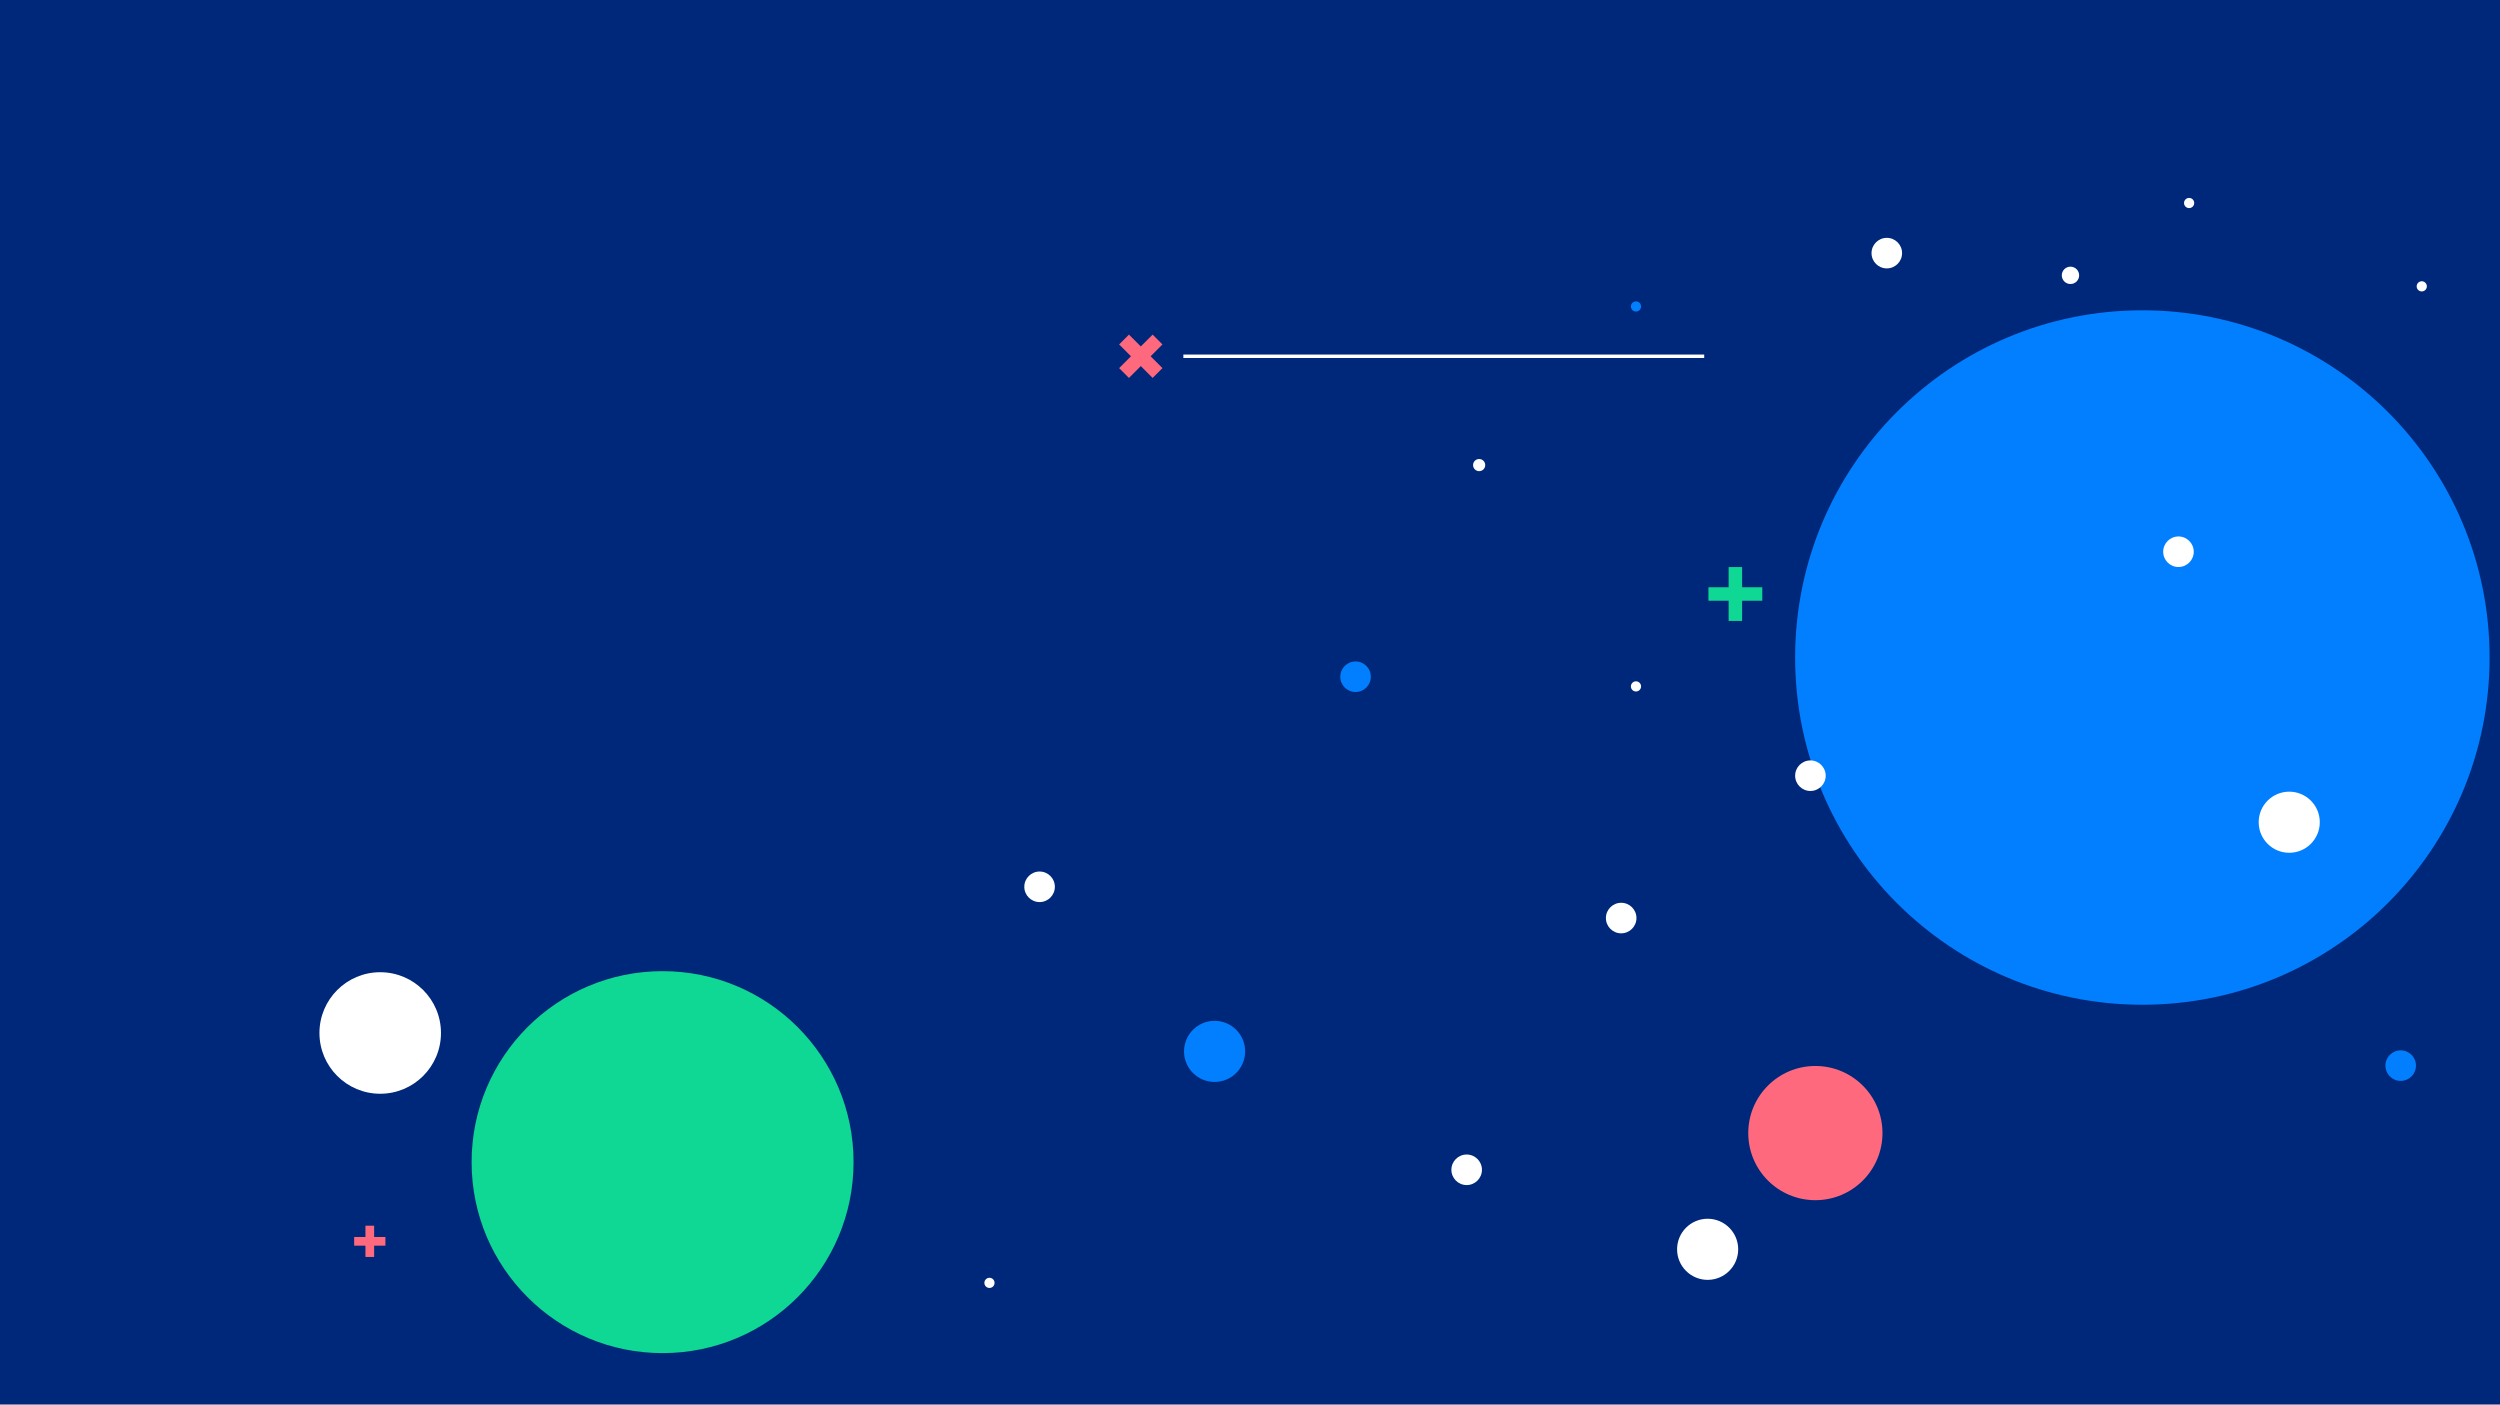
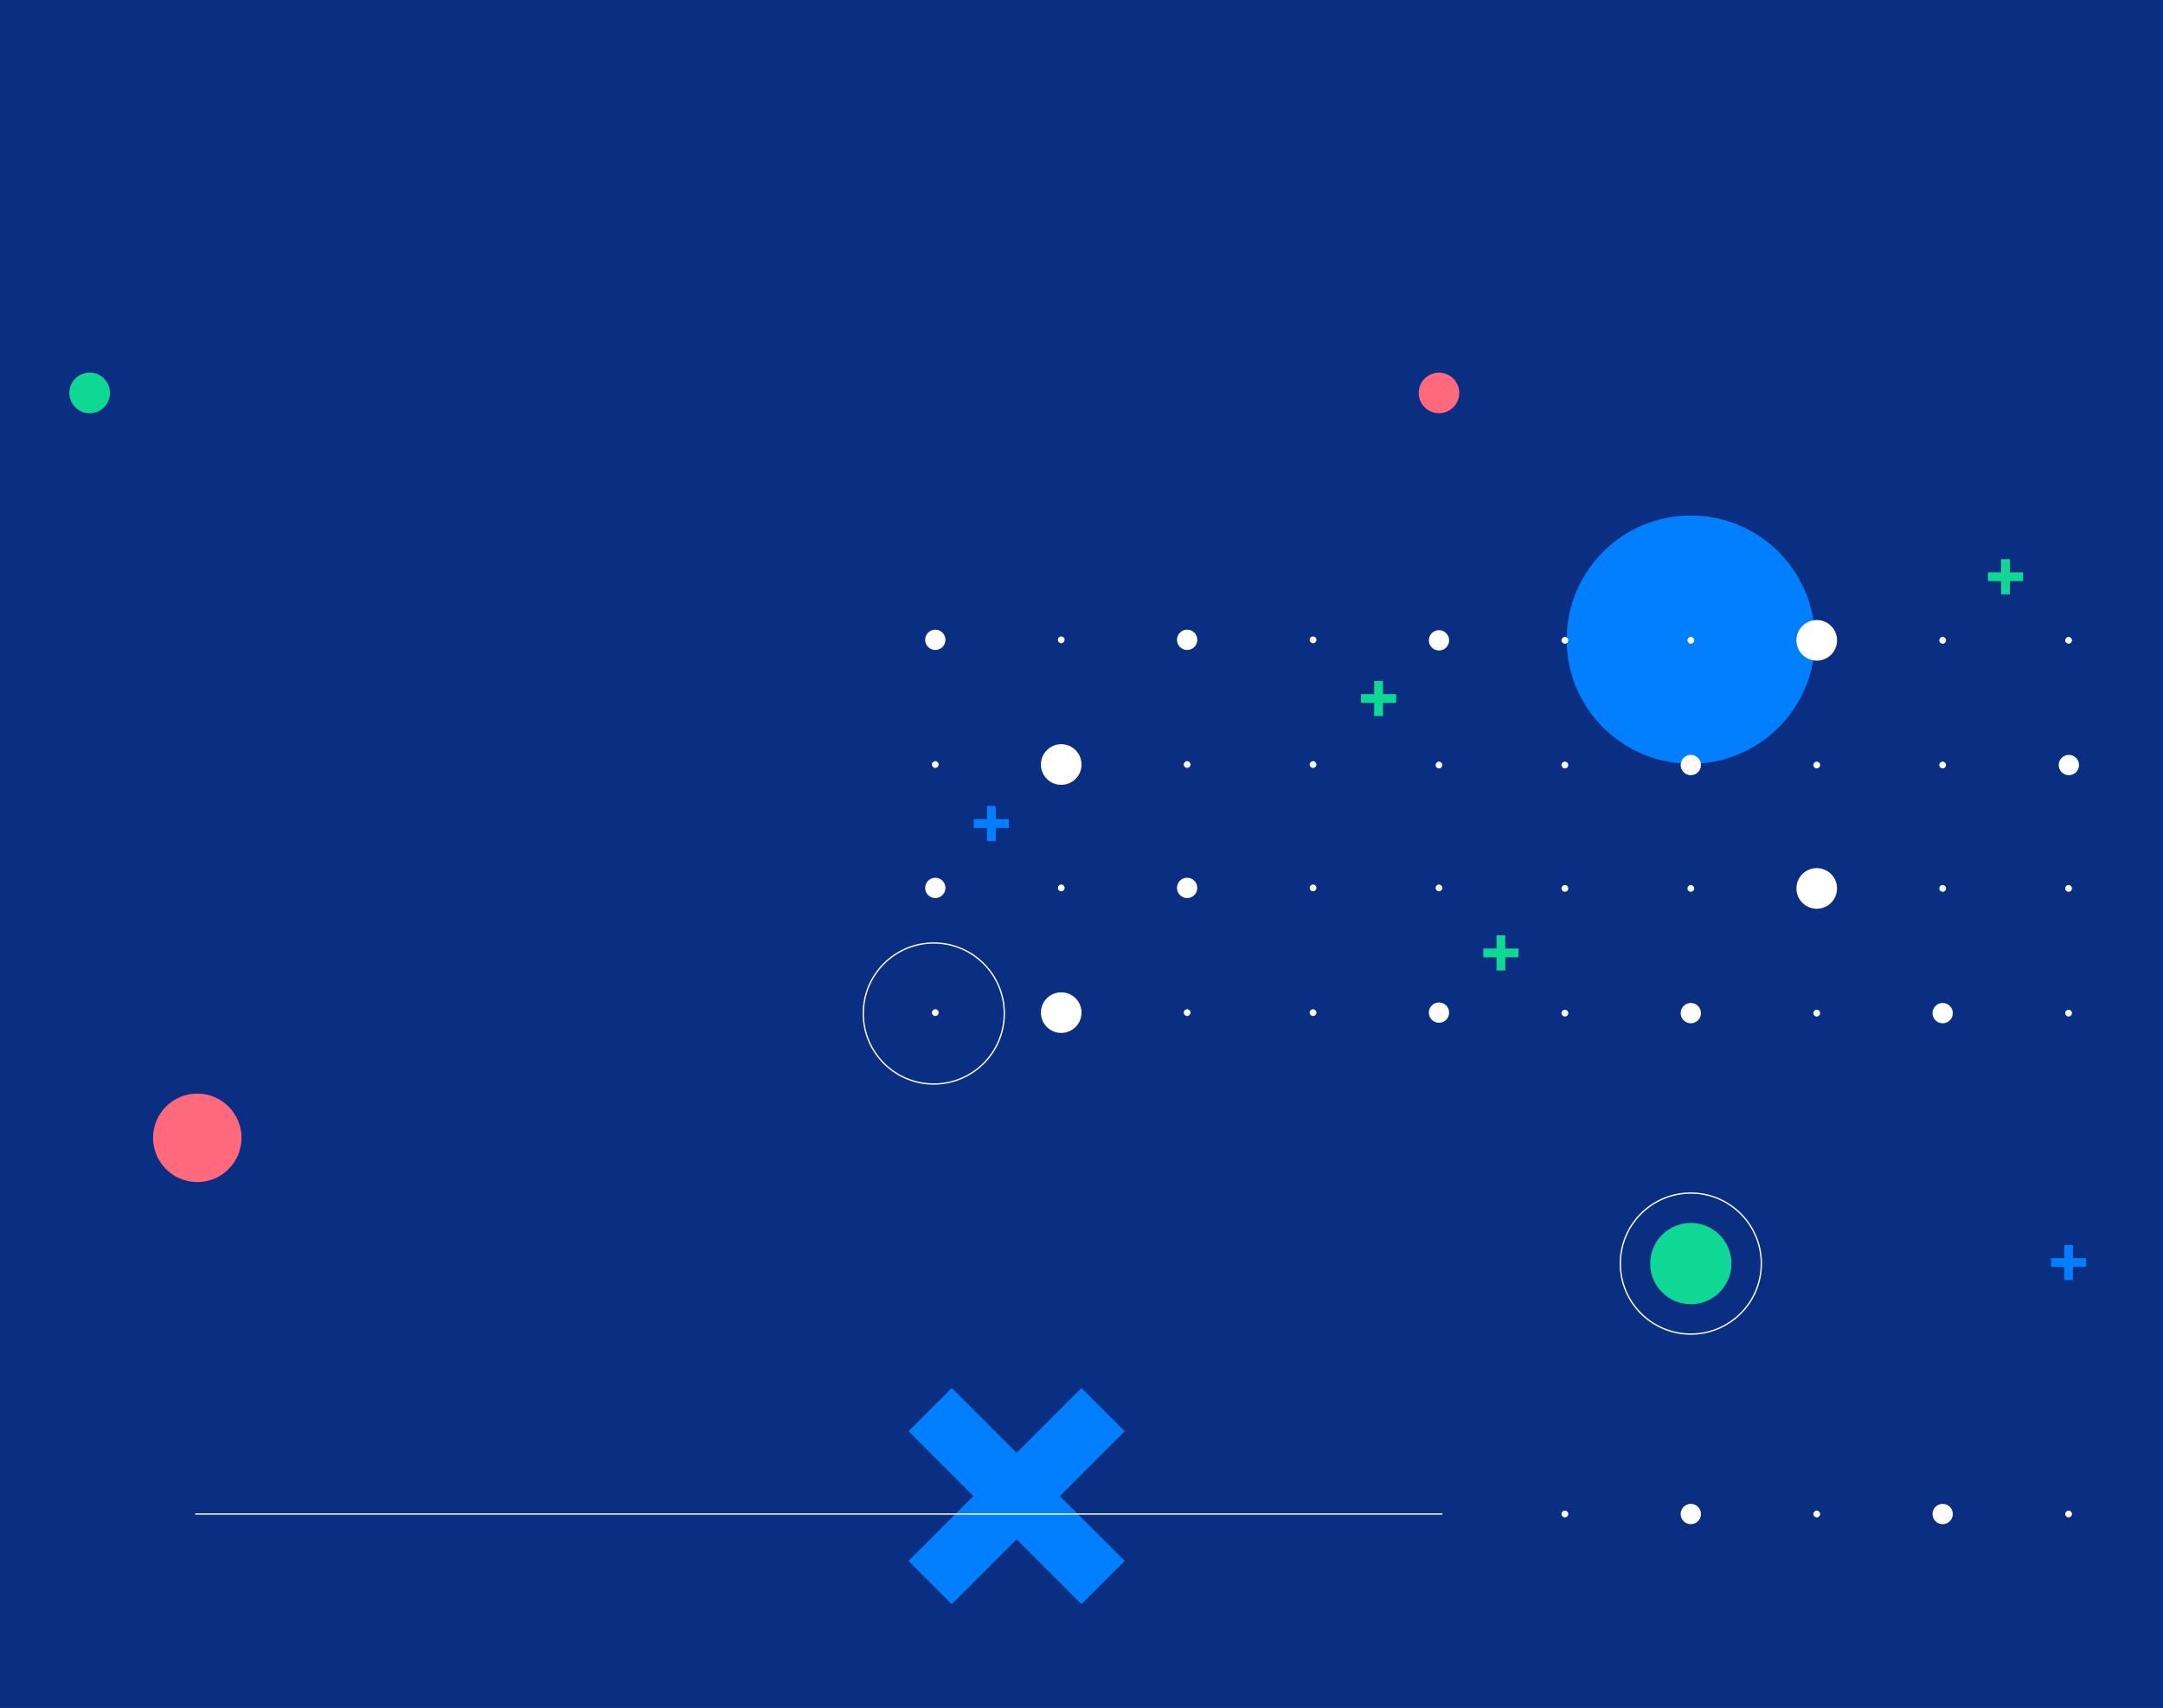
- <svg xmlns="http://www.w3.org/2000/svg" xmlns:xlink="http://www.w3.org/1999/xlink" width="1440px" height="809px" viewBox="0 0 1440 809" version="1.1">
-   <defs>
-     <polygon id="path-1" points="0 809 1440 809 1440 0 0 0" />
-   </defs>
-   <g id="Page-1" stroke="none" stroke-width="1" fill="none" fill-rule="evenodd">
-     <g id="top-bg2">
-       <mask id="mask-2" fill="white">
-         <use xlink:href="#path-1" />
-       </mask>
-       <use id="Fill-1-Copy" fill="#00287A" fill-rule="nonzero" xlink:href="#path-1" />
-       <g id="Group-1405" mask="url(#mask-2)">
-         <g transform="translate(184, 114)">
-           <g id="Group" stroke="none" stroke-width="1" fill="none" fill-rule="evenodd" transform="translate(463, 81)">
-             <path d="M19.743,0.567 L0.447,19.862" id="Stroke-1376" stroke="#FF697E" stroke-width="8" />
-             <path d="M19.743,19.862 L0.447,0.567" id="Stroke-1378" stroke="#FF697E" stroke-width="8" />
-             <path d="M334.622,10.214 L34.622,10.214" id="Stroke-1388" stroke="#FFFFFF" stroke-width="1.992" />
+ <svg xmlns="http://www.w3.org/2000/svg" width="1440px" height="1137px" viewBox="0 0 1440 1137" version="1.1">
+   <defs />
+   <g id="Web" stroke="none" stroke-width="1" fill="none" fill-rule="evenodd">
+     <g id="Desktop-HD">
+       <g id="BG" transform="translate(-839, -29)">
+         <g id="Group" transform="translate(0, 29)">
+           <g id="Group-122">
+             <g id="Group-18">
+               <g id="hero-BG" transform="translate(839, 0)">
+                 <rect id="Rectangle-2" fill="#092E82" x="0" y="0" width="1440" height="1137" />
+                 <path d="M999.207,622.665 L999.207,646.061" id="Stroke-94" stroke="#0FD895" stroke-width="5.849" />
+                 <path d="M1010.905,634.362 L987.509,634.362" id="Stroke-96" stroke="#0FD895" stroke-width="5.849" />
+                 <path d="M917.773,476.709 L917.773,453.313" id="Stroke-148" stroke="#0FD895" stroke-width="5.849" />
+                 <path d="M906.075,465.01 L929.471,465.01" id="Stroke-150" stroke="#0FD895" stroke-width="5.849" />
+                 <path d="M1335.156,372.238 L1335.156,395.634" id="Stroke-90" stroke="#0FD895" stroke-width="5.849" />
+                 <path d="M1346.854,383.937 L1323.458,383.937" id="Stroke-92" stroke="#0FD895" stroke-width="5.849" />
+                 <path d="M1152.699,841.167 C1152.699,856.105 1140.589,868.215 1125.651,868.215 C1110.713,868.215 1098.603,856.105 1098.603,841.167 C1098.603,826.229 1110.713,814.119 1125.651,814.119 C1140.589,814.119 1152.699,826.229 1152.699,841.167" id="Fill-2" fill="#0FD895" />
+                 <path d="M1172.591,841.167 C1172.591,867.091 1151.575,888.106 1125.652,888.106 C1099.728,888.106 1078.712,867.091 1078.712,841.167 C1078.712,815.243 1099.728,794.228 1125.652,794.228 C1151.575,794.228 1172.591,815.243 1172.591,841.167 Z" id="Stroke-4" stroke="#FFFFFF" stroke-width="0.877" />
+                 <path d="M957.99,275.081 C950.534,275.081 944.49,269.037 944.49,261.581 C944.49,254.125 950.534,248.081 957.99,248.081 C965.445,248.081 971.49,254.125 971.49,261.581 C971.49,269.037 965.445,275.081 957.99,275.081" id="Fill-6" fill="#FF697E" />
+                 <path d="M668.606,674.699 C668.606,700.623 647.591,721.638 621.667,721.638 C595.742,721.638 574.727,700.623 574.727,674.699 C574.727,648.775 595.742,627.76 621.667,627.76 C647.591,627.76 668.606,648.775 668.606,674.699 Z" id="Stroke-8" stroke="#FFFFFF" stroke-width="0.877" />
+                 <path d="M1208.296,425.821 C1208.296,380.178 1171.295,343.176 1125.651,343.176 C1080.008,343.176 1043.007,380.178 1043.007,425.821 C1043.007,471.465 1080.008,508.466 1125.651,508.466 C1171.295,508.466 1208.296,471.465 1208.296,425.821" id="Fill-16" fill="#017FFF" />
+                 <path d="M160.788,757.465 C160.788,773.73 147.602,786.914 131.338,786.914 C115.073,786.914 101.888,773.73 101.888,757.465 C101.888,741.199 115.073,728.014 131.338,728.014 C147.602,728.014 160.788,741.199 160.788,757.465" id="Fill-18" fill="#FF697E" />
+                 <path d="M73.223,261.581 C73.223,269.05 67.168,275.105 59.699,275.105 C52.23,275.105 46.175,269.05 46.175,261.581 C46.175,254.112 52.23,248.057 59.699,248.057 C67.168,248.057 73.223,254.112 73.223,261.581" id="Fill-20" fill="#0FD895" />
+                 <path d="M1377.144,828.824 L1377.144,852.141" id="Stroke-22" stroke="#017FFF" stroke-width="5.829" />
+                 <path d="M1388.802,840.483 L1365.485,840.483" id="Stroke-24" stroke="#017FFF" stroke-width="5.829" />
+                 <path d="M734.34,938.391 L619.231,1053.5" id="Stroke-26" stroke="#017FFF" stroke-width="40.697" />
+                 <path d="M734.34,1053.501 L619.231,938.392" id="Stroke-28" stroke="#017FFF" stroke-width="40.697" />
+                 <path d="M957.99,511.542 C956.745,511.542 955.736,510.533 955.736,509.288 C955.736,508.043 956.745,507.034 957.99,507.034 C959.234,507.034 960.244,508.043 960.244,509.288 C960.244,510.533 959.234,511.542 957.99,511.542" id="Fill-32" fill="#FFFFFF" />
+                 <path d="M957.99,433.032 C954.255,433.032 951.227,430.004 951.227,426.27 C951.227,422.535 954.255,419.508 957.99,419.508 C961.724,419.508 964.752,422.535 964.752,426.27 C964.752,430.004 961.724,433.032 957.99,433.032" id="Fill-36" fill="#FFFFFF" />
+                 <path d="M1041.82,428.524 C1040.576,428.524 1039.566,427.514 1039.566,426.269 C1039.566,425.024 1040.576,424.015 1041.82,424.015 C1043.065,424.015 1044.074,425.024 1044.074,426.269 C1044.074,427.514 1043.065,428.524 1041.82,428.524" id="Fill-38" fill="#FFFFFF" />
+                 <path d="M1041.82,511.542 C1040.576,511.542 1039.566,510.533 1039.566,509.288 C1039.566,508.043 1040.576,507.034 1041.82,507.034 C1043.065,507.034 1044.074,508.043 1044.074,509.288 C1044.074,510.533 1043.065,511.542 1041.82,511.542" id="Fill-40" fill="#FFFFFF" />
+                 <path d="M1125.651,428.524 C1124.406,428.524 1123.397,427.514 1123.397,426.269 C1123.397,425.024 1124.406,424.015 1125.651,424.015 C1126.896,424.015 1127.905,425.024 1127.905,426.269 C1127.905,427.514 1126.896,428.524 1125.651,428.524" id="Fill-42" fill="#FFFFFF" />
+                 <path d="M1209.481,439.794 C1202.012,439.794 1195.958,433.739 1195.958,426.27 C1195.958,418.801 1202.012,412.746 1209.481,412.746 C1216.951,412.746 1223.005,418.801 1223.005,426.27 C1223.005,433.739 1216.951,439.794 1209.481,439.794" id="Fill-44" fill="#FFFFFF" />
+                 <path d="M1293.312,428.524 C1292.068,428.524 1291.059,427.514 1291.059,426.269 C1291.059,425.024 1292.068,424.015 1293.312,424.015 C1294.557,424.015 1295.566,425.024 1295.566,426.269 C1295.566,427.514 1294.557,428.524 1293.312,428.524" id="Fill-46" fill="#FFFFFF" />
+                 <path d="M1377.144,428.524 C1375.899,428.524 1374.89,427.514 1374.89,426.269 C1374.89,425.024 1375.899,424.015 1377.144,424.015 C1378.388,424.015 1379.398,425.024 1379.398,426.269 C1379.398,427.514 1378.388,428.524 1377.144,428.524" id="Fill-48" fill="#FFFFFF" />
+                 <path d="M1209.481,511.542 C1208.237,511.542 1207.227,510.533 1207.227,509.288 C1207.227,508.043 1208.237,507.034 1209.481,507.034 C1210.726,507.034 1211.736,508.043 1211.736,509.288 C1211.736,510.533 1210.726,511.542 1209.481,511.542" id="Fill-50" fill="#FFFFFF" />
+                 <path d="M1377.325,516.05 C1373.591,516.05 1370.563,513.023 1370.563,509.288 C1370.563,505.553 1373.591,502.526 1377.325,502.526 C1381.059,502.526 1384.087,505.553 1384.087,509.288 C1384.087,513.023 1381.059,516.05 1377.325,516.05" id="Fill-52" fill="#FFFFFF" />
+                 <path d="M1125.651,516.05 C1121.917,516.05 1118.889,513.023 1118.889,509.288 C1118.889,505.553 1121.917,502.526 1125.651,502.526 C1129.385,502.526 1132.413,505.553 1132.413,509.288 C1132.413,513.023 1129.385,516.05 1125.651,516.05" id="Fill-54" fill="#FFFFFF" />
+                 <path d="M1293.312,511.542 C1292.068,511.542 1291.059,510.533 1291.059,509.288 C1291.059,508.043 1292.068,507.034 1293.312,507.034 C1294.557,507.034 1295.566,508.043 1295.566,509.288 C1295.566,510.533 1294.557,511.542 1293.312,511.542" id="Fill-56" fill="#FFFFFF" />
+                 <path d="M1041.82,676.701 C1040.576,676.701 1039.566,675.691 1039.566,674.446 C1039.566,673.202 1040.576,672.192 1041.82,672.192 C1043.065,672.192 1044.074,673.202 1044.074,674.446 C1044.074,675.691 1043.065,676.701 1041.82,676.701" id="Fill-60" fill="#FFFFFF" />
+                 <path d="M1041.82,593.682 C1040.576,593.682 1039.566,592.673 1039.566,591.428 C1039.566,590.183 1040.576,589.174 1041.82,589.174 C1043.065,589.174 1044.074,590.183 1044.074,591.428 C1044.074,592.673 1043.065,593.682 1041.82,593.682" id="Fill-62" fill="#FFFFFF" />
+                 <path d="M1125.651,593.682 C1124.406,593.682 1123.397,592.673 1123.397,591.428 C1123.397,590.183 1124.406,589.174 1125.651,589.174 C1126.896,589.174 1127.905,590.183 1127.905,591.428 C1127.905,592.673 1126.896,593.682 1125.651,593.682" id="Fill-64" fill="#FFFFFF" />
+                 <path d="M1209.481,604.952 C1202.012,604.952 1195.958,598.897 1195.958,591.429 C1195.958,583.959 1202.012,577.905 1209.481,577.905 C1216.951,577.905 1223.005,583.959 1223.005,591.429 C1223.005,598.897 1216.951,604.952 1209.481,604.952" id="Fill-66" fill="#FFFFFF" />
+                 <path d="M1293.312,593.682 C1292.068,593.682 1291.059,592.673 1291.059,591.428 C1291.059,590.183 1292.068,589.174 1293.312,589.174 C1294.557,589.174 1295.566,590.183 1295.566,591.428 C1295.566,592.673 1294.557,593.682 1293.312,593.682" id="Fill-68" fill="#FFFFFF" />
+                 <path d="M1377.144,593.682 C1375.899,593.682 1374.89,592.673 1374.89,591.428 C1374.89,590.183 1375.899,589.174 1377.144,589.174 C1378.388,589.174 1379.398,590.183 1379.398,591.428 C1379.398,592.673 1378.388,593.682 1377.144,593.682" id="Fill-70" fill="#FFFFFF" />
+                 <path d="M1209.481,676.701 C1208.237,676.701 1207.227,675.691 1207.227,674.446 C1207.227,673.202 1208.237,672.192 1209.481,672.192 C1210.726,672.192 1211.736,673.202 1211.736,674.446 C1211.736,675.691 1210.726,676.701 1209.481,676.701" id="Fill-72" fill="#FFFFFF" />
+                 <path d="M1293.312,681.209 C1289.579,681.209 1286.551,678.182 1286.551,674.446 C1286.551,670.712 1289.579,667.685 1293.312,667.685 C1297.046,667.685 1300.074,670.712 1300.074,674.446 C1300.074,678.182 1297.046,681.209 1293.312,681.209" id="Fill-74" fill="#FFFFFF" />
+                 <path d="M1125.651,681.209 C1121.917,681.209 1118.889,678.182 1118.889,674.446 C1118.889,670.712 1121.917,667.685 1125.651,667.685 C1129.385,667.685 1132.413,670.712 1132.413,674.446 C1132.413,678.182 1129.385,681.209 1125.651,681.209" id="Fill-76" fill="#FFFFFF" />
+                 <path d="M1377.144,676.701 C1375.899,676.701 1374.89,675.691 1374.89,674.446 C1374.89,673.202 1375.899,672.192 1377.144,672.192 C1378.388,672.192 1379.398,673.202 1379.398,674.446 C1379.398,675.691 1378.388,676.701 1377.144,676.701" id="Fill-78" fill="#FFFFFF" />
+                 <path d="M1041.82,1010.141 C1040.576,1010.141 1039.566,1009.132 1039.566,1007.887 C1039.566,1006.642 1040.576,1005.633 1041.82,1005.633 C1043.065,1005.633 1044.074,1006.642 1044.074,1007.887 C1044.074,1009.132 1043.065,1010.141 1041.82,1010.141" id="Fill-80" fill="#FFFFFF" />
+                 <path d="M1209.481,1010.141 C1208.237,1010.141 1207.227,1009.132 1207.227,1007.887 C1207.227,1006.642 1208.237,1005.633 1209.481,1005.633 C1210.726,1005.633 1211.736,1006.642 1211.736,1007.887 C1211.736,1009.132 1210.726,1010.141 1209.481,1010.141" id="Fill-82" fill="#FFFFFF" />
+                 <path d="M1293.312,1014.649 C1289.579,1014.649 1286.551,1011.622 1286.551,1007.887 C1286.551,1004.153 1289.579,1001.126 1293.312,1001.126 C1297.046,1001.126 1300.074,1004.153 1300.074,1007.887 C1300.074,1011.622 1297.046,1014.649 1293.312,1014.649" id="Fill-84" fill="#FFFFFF" />
+                 <path d="M1125.651,1014.649 C1121.917,1014.649 1118.889,1011.622 1118.889,1007.887 C1118.889,1004.153 1121.917,1001.126 1125.651,1001.126 C1129.385,1001.126 1132.413,1004.153 1132.413,1007.887 C1132.413,1011.622 1129.385,1014.649 1125.651,1014.649" id="Fill-86" fill="#FFFFFF" />
+                 <path d="M1377.144,1010.141 C1375.899,1010.141 1374.89,1009.132 1374.89,1007.887 C1374.89,1006.642 1375.899,1005.633 1377.144,1005.633 C1378.388,1005.633 1379.398,1006.642 1379.398,1007.887 C1379.398,1009.132 1378.388,1010.141 1377.144,1010.141" id="Fill-88" fill="#FFFFFF" />
+                 <path d="M957.99,588.832 C959.234,588.832 960.244,589.841 960.244,591.086 C960.244,592.331 959.234,593.34 957.99,593.34 C956.745,593.34 955.736,592.331 955.736,591.086 C955.736,589.841 956.745,588.832 957.99,588.832" id="Fill-98" fill="#FFFFFF" />
+                 <path d="M957.99,667.342 C961.724,667.342 964.752,670.369 964.752,674.104 C964.752,677.838 961.724,680.865 957.99,680.865 C954.255,680.865 951.227,677.838 951.227,674.104 C951.227,670.369 954.255,667.342 957.99,667.342" id="Fill-102" fill="#FFFFFF" />
+                 <path d="M874.159,671.85 C875.404,671.85 876.413,672.859 876.413,674.104 C876.413,675.349 875.404,676.358 874.159,676.358 C872.914,676.358 871.905,675.349 871.905,674.104 C871.905,672.859 872.914,671.85 874.159,671.85" id="Fill-104" fill="#FFFFFF" />
+                 <path d="M874.159,588.832 C875.404,588.832 876.413,589.841 876.413,591.086 C876.413,592.331 875.404,593.34 874.159,593.34 C872.914,593.34 871.905,592.331 871.905,591.086 C871.905,589.841 872.914,588.832 874.159,588.832" id="Fill-106" fill="#FFFFFF" />
+                 <path d="M790.328,671.85 C791.573,671.85 792.582,672.859 792.582,674.104 C792.582,675.349 791.573,676.358 790.328,676.358 C789.084,676.358 788.074,675.349 788.074,674.104 C788.074,672.859 789.084,671.85 790.328,671.85" id="Fill-108" fill="#FFFFFF" />
+                 <path d="M706.498,660.581 C713.967,660.581 720.021,666.636 720.021,674.104 C720.021,681.573 713.967,687.629 706.498,687.629 C699.029,687.629 692.974,681.573 692.974,674.104 C692.974,666.636 699.029,660.581 706.498,660.581" id="Fill-114" fill="#FFFFFF" />
+                 <path d="M622.667,671.85 C623.912,671.85 624.921,672.859 624.921,674.104 C624.921,675.349 623.912,676.358 622.667,676.358 C621.422,676.358 620.413,675.349 620.413,674.104 C620.413,672.859 621.422,671.85 622.667,671.85" id="Fill-116" fill="#FFFFFF" />
+                 <path d="M706.498,588.832 C707.743,588.832 708.752,589.841 708.752,591.086 C708.752,592.331 707.743,593.34 706.498,593.34 C705.253,593.34 704.244,592.331 704.244,591.086 C704.244,589.841 705.253,588.832 706.498,588.832" id="Fill-118" fill="#FFFFFF" />
+                 <path d="M622.667,584.324 C626.402,584.324 629.429,587.351 629.429,591.086 C629.429,594.82 626.402,597.847 622.667,597.847 C618.933,597.847 615.905,594.82 615.905,591.086 C615.905,587.351 618.933,584.324 622.667,584.324" id="Fill-120" fill="#FFFFFF" />
+                 <path d="M790.328,584.324 C794.063,584.324 797.091,587.351 797.091,591.086 C797.091,594.82 794.063,597.847 790.328,597.847 C786.594,597.847 783.566,594.82 783.566,591.086 C783.566,587.351 786.594,584.324 790.328,584.324" id="Fill-122" fill="#FFFFFF" />
+                 <path d="M874.159,506.692 C875.404,506.692 876.413,507.701 876.413,508.946 C876.413,510.191 875.404,511.2 874.159,511.2 C872.914,511.2 871.905,510.191 871.905,508.946 C871.905,507.701 872.914,506.692 874.159,506.692" id="Fill-128" fill="#FFFFFF" />
+                 <path d="M874.159,423.673 C875.404,423.673 876.413,424.682 876.413,425.927 C876.413,427.172 875.404,428.181 874.159,428.181 C872.914,428.181 871.905,427.172 871.905,425.927 C871.905,424.682 872.914,423.673 874.159,423.673" id="Fill-130" fill="#FFFFFF" />
+                 <path d="M790.328,506.692 C791.573,506.692 792.582,507.701 792.582,508.946 C792.582,510.191 791.573,511.2 790.328,511.2 C789.084,511.2 788.074,510.191 788.074,508.946 C788.074,507.701 789.084,506.692 790.328,506.692" id="Fill-132" fill="#FFFFFF" />
+                 <path d="M706.498,495.422 C713.967,495.422 720.021,501.477 720.021,508.946 C720.021,516.415 713.967,522.47 706.498,522.47 C699.029,522.47 692.974,516.415 692.974,508.946 C692.974,501.477 699.029,495.422 706.498,495.422" id="Fill-134" fill="#FFFFFF" />
+                 <path d="M622.667,506.692 C623.912,506.692 624.921,507.701 624.921,508.946 C624.921,510.191 623.912,511.2 622.667,511.2 C621.422,511.2 620.413,510.191 620.413,508.946 C620.413,507.701 621.422,506.692 622.667,506.692" id="Fill-136" fill="#FFFFFF" />
+                 <path d="M706.498,423.673 C707.743,423.673 708.752,424.682 708.752,425.927 C708.752,427.172 707.743,428.181 706.498,428.181 C705.253,428.181 704.244,427.172 704.244,425.927 C704.244,424.682 705.253,423.673 706.498,423.673" id="Fill-138" fill="#FFFFFF" />
+                 <path d="M622.667,419.166 C626.402,419.166 629.429,422.193 629.429,425.928 C629.429,429.663 626.402,432.69 622.667,432.69 C618.933,432.69 615.905,429.663 615.905,425.928 C615.905,422.193 618.933,419.166 622.667,419.166" id="Fill-140" fill="#FFFFFF" />
+                 <path d="M790.328,419.166 C794.063,419.166 797.091,422.193 797.091,425.928 C797.091,429.663 794.063,432.69 790.328,432.69 C786.594,432.69 783.566,429.663 783.566,425.928 C783.566,422.193 786.594,419.166 790.328,419.166" id="Fill-142" fill="#FFFFFF" />
+                 <path d="M660,559.912 L660,536.516" id="Stroke-144" stroke="#017FFF" stroke-width="5.849" />
+                 <path d="M648.302,548.213 L671.698,548.213" id="Stroke-146" stroke="#017FFF" stroke-width="5.849" />
+                 <path d="M129.979,1007.887 L960.244,1007.887" id="Stroke-155" stroke="#FFFFFF" stroke-width="0.877" />
+               </g>
+             </g>
          </g>
-           <path d="M1250,264.733 C1250,154.276 1160.458,64.734 1050.001,64.734 C939.544,64.734 850,154.276 850,264.733 C850,375.19 939.544,464.732 1050.001,464.732 C1160.458,464.732 1250,375.19 1250,264.733" id="Fill-1269" stroke="none" fill="#017FFF" fill-rule="evenodd" />
-           <path d="M307.646,555.39 C307.646,494.639 258.398,445.391 197.647,445.391 C136.895,445.391 87.646,494.639 87.646,555.39 C87.646,616.142 136.895,665.39 197.647,665.39 C258.398,665.39 307.646,616.142 307.646,555.39" id="Fill-1269-Copy" stroke="none" fill="#0FD895" fill-rule="evenodd" />
-           <path d="M1198.8,508.6 L1198.8,508.6 C1193.94,508.6 1190,504.66 1190,499.8 C1190,494.94 1193.94,491 1198.8,491 C1203.66,491 1207.6,494.94 1207.6,499.8 C1207.6,504.66 1203.66,508.6 1198.8,508.6" id="Fill-1279" stroke="none" fill="#017FFF" fill-rule="evenodd" />
-           <path d="M596.8,284.6 L596.8,284.6 C591.94,284.6 588,280.66 588,275.8 C588,270.94 591.94,267 596.8,267 C601.66,267 605.6,270.94 605.6,275.8 C605.6,280.66 601.66,284.6 596.8,284.6" id="Fill-1279-Copy" stroke="none" fill="#017FFF" fill-rule="evenodd" />
-           <path d="M799.6,623.201 L799.6,623.201 C789.88,623.201 782,615.321 782,605.601 C782,595.88 789.88,588 799.6,588 L799.6,588 C809.32,588 817.2,595.88 817.2,605.601 C817.2,615.321 809.32,623.201 799.6,623.201" id="Fill-1287" stroke="none" fill="#FFFFFF" fill-rule="evenodd" />
-           <path d="M749.8,423.6 L749.8,423.6 C744.94,423.6 741,419.66 741,414.8 L741,414.8 C741,409.94 744.94,406 749.8,406 C754.66,406 758.6,409.94 758.6,414.8 L758.6,414.8 C758.6,419.66 754.66,423.6 749.8,423.6" id="Fill-1297" stroke="none" fill="#FFFFFF" fill-rule="evenodd" />
-           <path d="M515.6,509.201 L515.6,509.201 C505.88,509.201 498,501.321 498,491.601 L498,491.601 C498,481.88 505.88,474 515.6,474 L515.6,474 C525.32,474 533.2,481.88 533.2,491.601 L533.2,491.601 C533.2,501.321 525.32,509.201 515.6,509.201" id="Fill-1313" stroke="none" fill="#017FFF" fill-rule="evenodd" />
-           <path d="M385.933,627.867 L385.933,627.867 C384.313,627.867 383,626.554 383,624.934 C383,623.314 384.313,622 385.933,622 C387.553,622 388.866,623.314 388.866,624.934 C388.866,626.554 387.553,627.867 385.933,627.867" id="Fill-1319" stroke="none" fill="#FFFFFF" fill-rule="evenodd" />
-           <path d="M414.8,405.6 L414.8,405.6 C409.94,405.6 406,401.66 406,396.8 C406,391.94 409.94,388 414.8,388 C419.66,388 423.6,391.94 423.6,396.8 C423.6,401.66 419.66,405.6 414.8,405.6" id="Fill-1321" stroke="none" fill="#FFFFFF" fill-rule="evenodd" />
-           <path d="M660.8,568.6 L660.8,568.6 C655.94,568.6 652,564.66 652,559.8 C652,554.94 655.94,551 660.8,551 C665.66,551 669.6,554.94 669.6,559.8 C669.6,564.66 665.66,568.6 660.8,568.6" id="Fill-1323" stroke="none" fill="#FFFFFF" fill-rule="evenodd" />
-           <path d="M758.324,65.465 L758.324,65.465 C756.704,65.465 755.391,64.152 755.391,62.532 C755.391,60.912 756.704,59.598 758.324,59.598 C759.944,59.598 761.257,60.912 761.257,62.532 C761.257,64.152 759.944,65.465 758.324,65.465" id="Fill-1329" stroke="none" fill="#017FFF" fill-rule="evenodd" />
-           <path d="M1008.59,49.6 L1008.59,49.6 C1005.828,49.6 1003.59,47.362 1003.59,44.6 C1003.59,41.838 1005.828,39.598 1008.59,39.598 C1011.351,39.598 1013.59,41.838 1013.59,44.6 C1013.59,47.362 1011.351,49.6 1008.59,49.6" id="Fill-1343" stroke="none" fill="#FFFFFF" fill-rule="evenodd" />
-           <path d="M1076.933,5.867 L1076.933,5.867 C1075.313,5.867 1074,4.554 1074,2.934 C1074,1.314 1075.313,0 1076.933,0 C1078.553,0 1079.866,1.314 1079.866,2.934 C1079.866,4.554 1078.553,5.867 1076.933,5.867" id="Fill-1345" stroke="none" fill="#FFFFFF" fill-rule="evenodd" />
-           <path d="M902.8,40.6 L902.8,40.6 C897.94,40.6 894,36.66 894,31.8 L894,31.8 C894,26.94 897.94,23 902.8,23 C907.66,23 911.6,26.94 911.6,31.8 L911.6,31.8 C911.6,36.66 907.66,40.6 902.8,40.6" id="Fill-1349" stroke="none" fill="#FFFFFF" fill-rule="evenodd" />
-           <path d="M758.324,284.298 L758.324,284.298 C756.704,284.298 755.391,282.985 755.391,281.365 C755.391,279.745 756.704,278.431 758.324,278.431 C759.944,278.431 761.257,279.745 761.257,281.365 C761.257,282.985 759.944,284.298 758.324,284.298" id="Fill-1353" stroke="none" fill="#FFFFFF" fill-rule="evenodd" />
-           <path d="M667.99,157.39 L667.99,157.39 C666.057,157.39 664.49,155.823 664.49,153.89 C664.49,151.957 666.057,150.389 667.99,150.389 C669.924,150.389 671.49,151.957 671.49,153.89 C671.49,155.823 669.924,157.39 667.99,157.39" id="Fill-1361" stroke="none" fill="#FFFFFF" fill-rule="evenodd" />
-           <path d="M1134.6,377.201 L1134.6,377.201 C1124.88,377.201 1117,369.321 1117,359.601 L1117,359.601 C1117,349.88 1124.88,342 1134.6,342 C1144.32,342 1152.2,349.88 1152.2,359.601 L1152.2,359.601 C1152.2,369.321 1144.32,377.201 1134.6,377.201" id="Fill-1363" stroke="none" fill="#FFFFFF" fill-rule="evenodd" />
-           <path d="M861.653,577.305 L861.653,577.305 C840.306,577.305 823,560 823,538.652 L823,538.652 C823,517.305 840.306,500 861.653,500 C883,500 900.306,517.305 900.306,538.652 L900.306,538.652 C900.306,560 883,577.305 861.653,577.305" id="Fill-1365" stroke="none" fill="#FF697E" fill-rule="evenodd" />
-           <path d="M35,515.999 L35,515.999 C15.67,515.999 0,500.33 0,480.999 L0,480.999 C0,461.67 15.67,446 35,446 C54.33,446 70,461.67 70,480.999 L70,480.999 C70,500.33 54.33,515.999 35,515.999" id="Fill-1365-Copy" stroke="none" fill="#FFFFFF" fill-rule="evenodd" />
-           <path d="M1210.933,53.867 L1210.933,53.867 C1209.313,53.867 1208,52.554 1208,50.934 C1208,49.314 1209.313,48 1210.933,48 C1212.553,48 1213.866,49.314 1213.866,50.934 C1213.866,52.554 1212.553,53.867 1210.933,53.867" id="Fill-1370" stroke="none" fill="#FFFFFF" fill-rule="evenodd" />
-           <path d="M1070.8,212.6 L1070.8,212.6 C1065.94,212.6 1062,208.66 1062,203.8 C1062,198.94 1065.94,195 1070.8,195 C1075.66,195 1079.6,198.94 1079.6,203.8 C1079.6,208.66 1075.66,212.6 1070.8,212.6" id="Fill-1372" stroke="none" fill="#FFFFFF" fill-rule="evenodd" />
-           <path d="M858.8,341.6 L858.8,341.6 C853.94,341.6 850,337.66 850,332.8 C850,327.94 853.94,324 858.8,324 C863.66,324 867.6,327.94 867.6,332.8 C867.6,337.66 863.66,341.6 858.8,341.6" id="Fill-1374" stroke="none" fill="#FFFFFF" fill-rule="evenodd" />
-           <path d="M29,592 L29,610" id="Stroke-1380" stroke="#FF697E" stroke-width="5" fill="none" />
-           <path d="M38,601 L20,601" id="Stroke-1382" stroke="#FF697E" stroke-width="5" fill="none" />
-           <path d="M815.571,212.634 L815.571,243.655" id="Stroke-1384" stroke="#0FD895" stroke-width="7.755" fill="none" />
-           <path d="M831.081,228.144 L800.06,228.144" id="Stroke-1386" stroke="#0FD895" stroke-width="7.755" fill="none" />
        </g>
      </g>
    </g>
  </g>
</svg>
